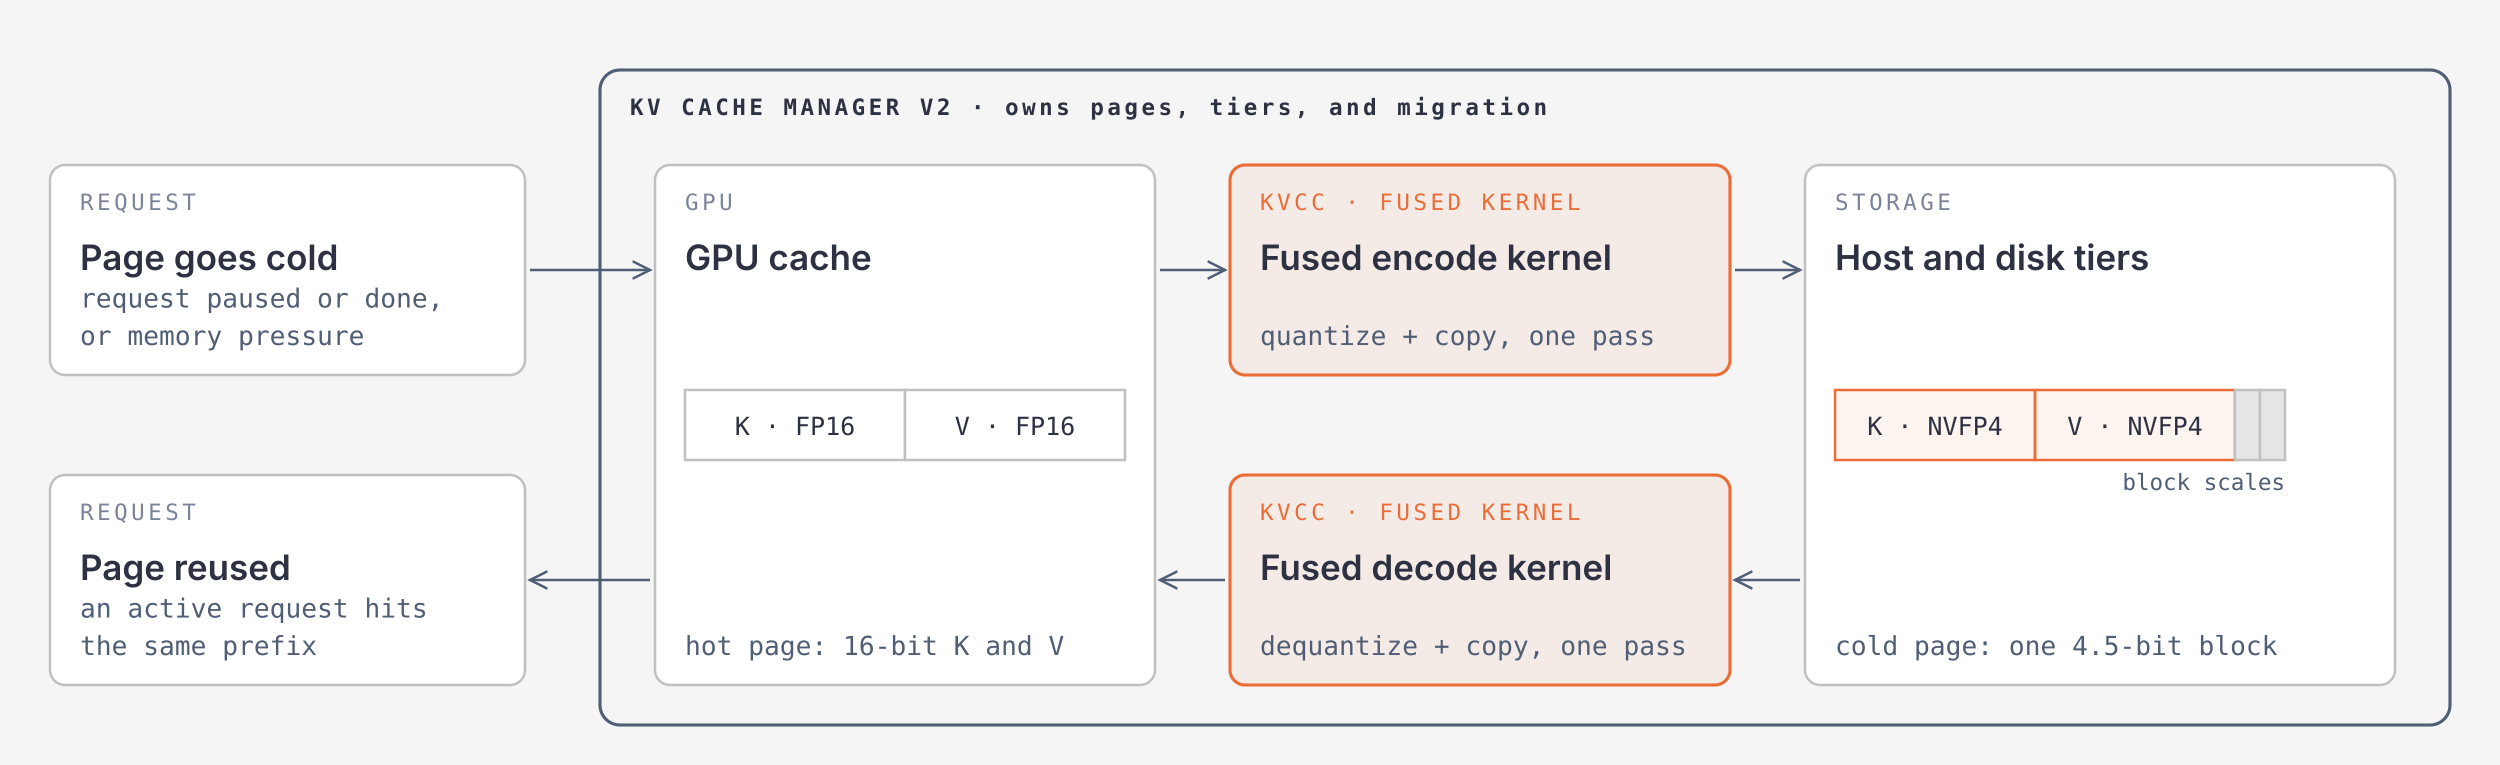
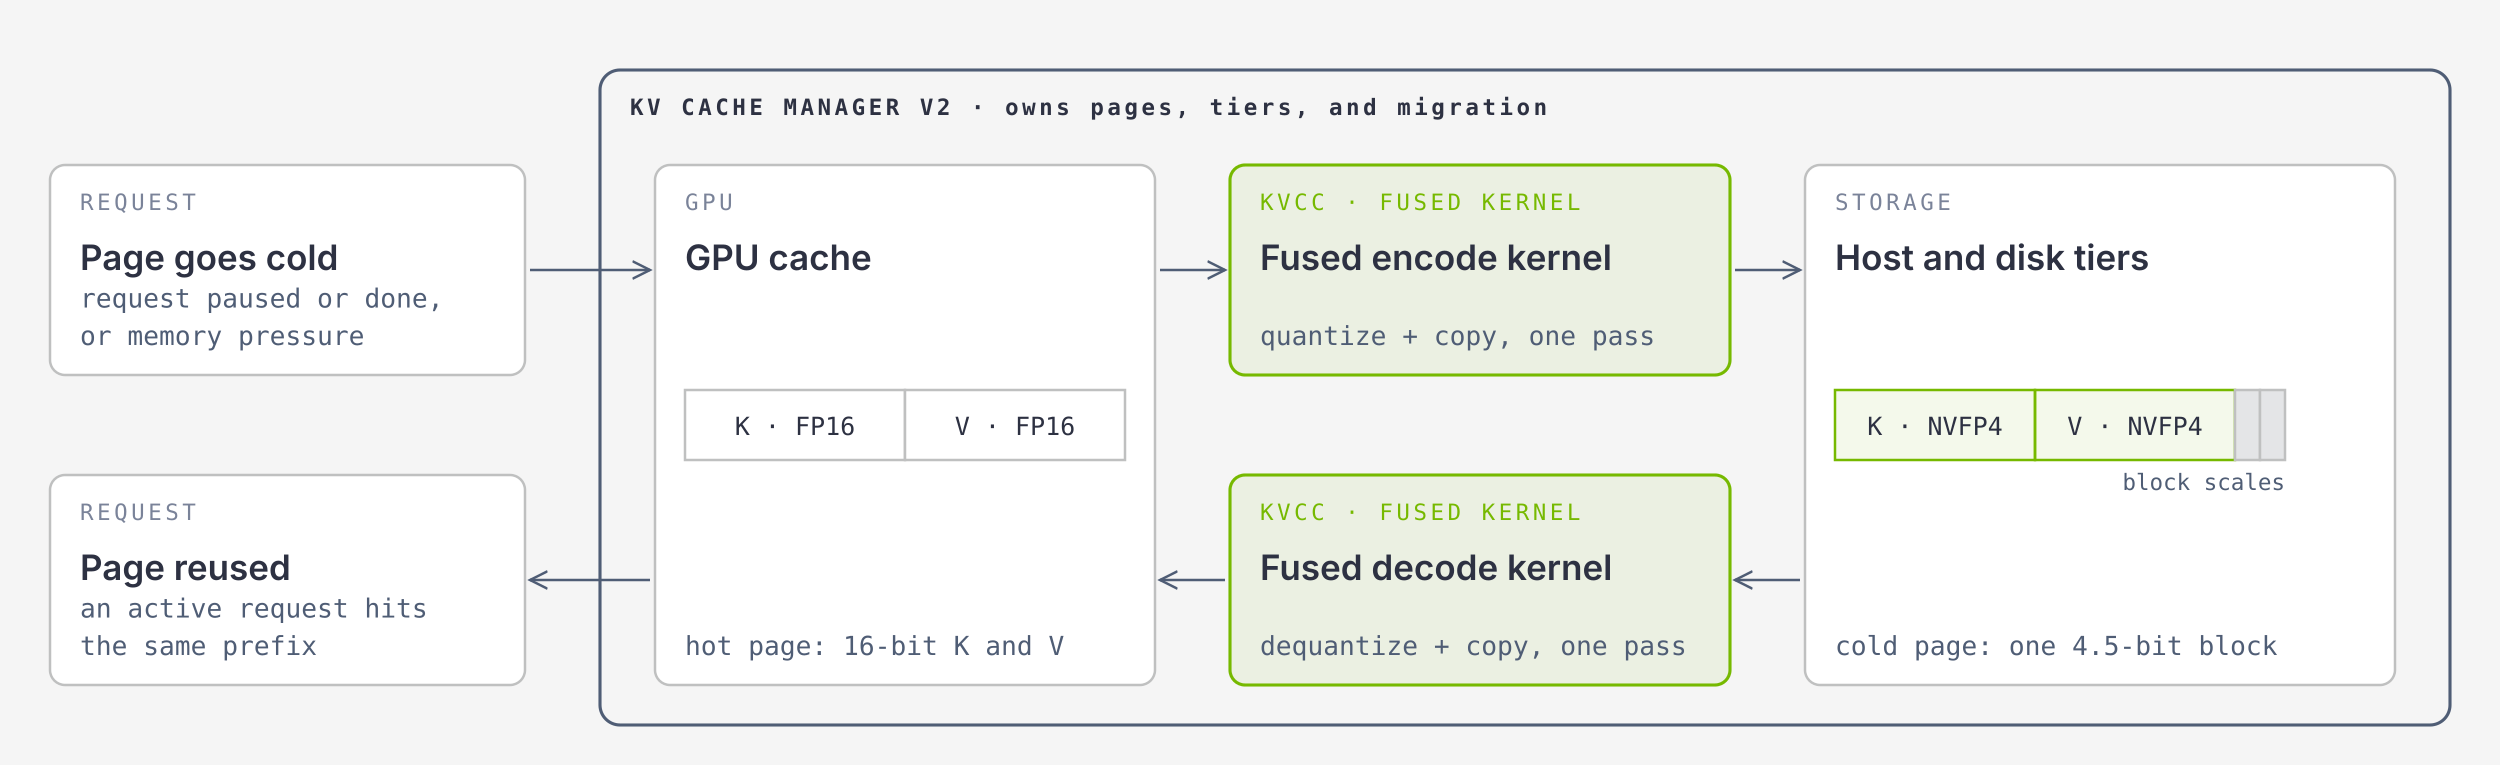
<svg xmlns="http://www.w3.org/2000/svg" viewBox="0 0 1000 306" width="1000" height="306">
  <defs>
    <marker id="ah" markerWidth="8" markerHeight="8" refX="7" refY="4" orient="auto" markerUnits="userSpaceOnUse">
      <path d="M0,0.5 L7,4 L0,7.5" fill="none" stroke="#4f5d75" stroke-width="1" />
    </marker>
  </defs>
  <rect width="1000" height="306" fill="#f5f5f5" />
  <rect x="240" y="28" width="740" height="262" rx="8" fill="none" stroke="#4f5d75" stroke-width="1.25" />
  <text x="252" y="46" font-family="'Geist Mono','SFMono-Regular',Menlo,Consolas,monospace" font-size="9" font-weight="600" letter-spacing="1.4" fill="#2d3142" text-anchor="start">KV CACHE MANAGER V2 · owns pages, tiers, and migration</text>
  <rect x="20" y="66" width="190" height="84" rx="6" fill="#ffffff" stroke="#bfc0c0" stroke-width="1" />
  <text x="32" y="84" font-family="'Geist Mono','SFMono-Regular',Menlo,Consolas,monospace" font-size="9" font-weight="500" letter-spacing="1.4" fill="#7a8399" text-anchor="start">REQUEST</text>
  <text x="32" y="108" font-family="'Geist','Inter',system-ui,-apple-system,'Segoe UI',sans-serif" font-size="14" font-weight="600" fill="#2d3142" text-anchor="start">Page goes cold</text>
  <text x="32" y="123" font-family="'Geist Mono','SFMono-Regular',Menlo,Consolas,monospace" font-size="10.5" font-weight="500" fill="#4f5d75" text-anchor="start">request paused or done,</text>
  <text x="32" y="138" font-family="'Geist Mono','SFMono-Regular',Menlo,Consolas,monospace" font-size="10.5" font-weight="500" fill="#4f5d75" text-anchor="start">or memory pressure</text>
  <rect x="20" y="190" width="190" height="84" rx="6" fill="#ffffff" stroke="#bfc0c0" stroke-width="1" />
  <text x="32" y="208" font-family="'Geist Mono','SFMono-Regular',Menlo,Consolas,monospace" font-size="9" font-weight="500" letter-spacing="1.4" fill="#7a8399" text-anchor="start">REQUEST</text>
  <text x="32" y="232" font-family="'Geist','Inter',system-ui,-apple-system,'Segoe UI',sans-serif" font-size="14" font-weight="600" fill="#2d3142" text-anchor="start">Page reused</text>
  <text x="32" y="247" font-family="'Geist Mono','SFMono-Regular',Menlo,Consolas,monospace" font-size="10.5" font-weight="500" fill="#4f5d75" text-anchor="start">an active request hits</text>
  <text x="32" y="262" font-family="'Geist Mono','SFMono-Regular',Menlo,Consolas,monospace" font-size="10.5" font-weight="500" fill="#4f5d75" text-anchor="start">the same prefix</text>
  <rect x="262" y="66" width="200" height="208" rx="6" fill="#ffffff" stroke="#bfc0c0" stroke-width="1" />
  <text x="274" y="84" font-family="'Geist Mono','SFMono-Regular',Menlo,Consolas,monospace" font-size="9" font-weight="500" letter-spacing="1.4" fill="#7a8399" text-anchor="start">GPU</text>
  <text x="274" y="108" font-family="'Geist','Inter',system-ui,-apple-system,'Segoe UI',sans-serif" font-size="14" font-weight="600" fill="#2d3142" text-anchor="start">GPU cache</text>
  <text x="274" y="262" font-family="'Geist Mono','SFMono-Regular',Menlo,Consolas,monospace" font-size="10.5" font-weight="500" fill="#4f5d75" text-anchor="start">hot page: 16-bit K and V</text>
  <rect x="722" y="66" width="236" height="208" rx="6" fill="#ffffff" stroke="#bfc0c0" stroke-width="1" />
  <text x="734" y="84" font-family="'Geist Mono','SFMono-Regular',Menlo,Consolas,monospace" font-size="9" font-weight="500" letter-spacing="1.4" fill="#7a8399" text-anchor="start">STORAGE</text>
  <text x="734" y="108" font-family="'Geist','Inter',system-ui,-apple-system,'Segoe UI',sans-serif" font-size="14" font-weight="600" fill="#2d3142" text-anchor="start">Host and disk tiers</text>
  <text x="734" y="262" font-family="'Geist Mono','SFMono-Regular',Menlo,Consolas,monospace" font-size="10.5" font-weight="500" fill="#4f5d75" text-anchor="start">cold page: one 4.5-bit block</text>
  <rect x="274.0" y="156.0" width="88.0" height="28" fill="#ffffff" stroke="#bfc0c0" stroke-width="1" />
  <rect x="362.0" y="156.0" width="88.0" height="28" fill="#ffffff" stroke="#bfc0c0" stroke-width="1" />
  <text x="318" y="174.0" font-family="'Geist Mono','SFMono-Regular',Menlo,Consolas,monospace" font-size="10" font-weight="500" fill="#2d3142" text-anchor="middle">K · FP16</text>
  <text x="406" y="174.0" font-family="'Geist Mono','SFMono-Regular',Menlo,Consolas,monospace" font-size="10" font-weight="500" fill="#2d3142" text-anchor="middle">V · FP16</text>
-   <rect x="734.0" y="156.0" width="80.0" height="28" fill="rgba(235,108,54,0.08)" stroke="#eb6c36" stroke-width="1" />
-   <rect x="814.0" y="156.0" width="80.0" height="28" fill="rgba(235,108,54,0.08)" stroke="#eb6c36" stroke-width="1" />
+   <rect x="734.0" y="156.0" width="80.0" height="28" fill="rgba(118,185,0,0.08)" stroke="#76B900" stroke-width="1" />
+   <rect x="814.0" y="156.0" width="80.0" height="28" fill="rgba(118,185,0,0.08)" stroke="#76B900" stroke-width="1" />
  <rect x="894.0" y="156.0" width="10.0" height="28" fill="#e4e5e7" stroke="#bfc0c0" stroke-width="1" />
  <rect x="904.0" y="156.0" width="10.0" height="28" fill="#e4e5e7" stroke="#bfc0c0" stroke-width="1" />
  <text x="774" y="174.0" font-family="'Geist Mono','SFMono-Regular',Menlo,Consolas,monospace" font-size="10" font-weight="500" fill="#2d3142" text-anchor="middle">K · NVFP4</text>
  <text x="854" y="174.0" font-family="'Geist Mono','SFMono-Regular',Menlo,Consolas,monospace" font-size="10" font-weight="500" fill="#2d3142" text-anchor="middle">V · NVFP4</text>
  <text x="914" y="196.0" font-family="'Geist Mono','SFMono-Regular',Menlo,Consolas,monospace" font-size="9" font-weight="500" fill="#4f5d75" text-anchor="end">block scales</text>
-   <rect x="492" y="66" width="200" height="84" rx="6" fill="rgba(235,108,54,0.08)" stroke="#eb6c36" stroke-width="1.25" />
-   <text x="504" y="84" font-family="'Geist Mono','SFMono-Regular',Menlo,Consolas,monospace" font-size="9" font-weight="500" letter-spacing="1.4" fill="#eb6c36" text-anchor="start">KVCC · FUSED KERNEL</text>
+   <rect x="492" y="66" width="200" height="84" rx="6" fill="rgba(118,185,0,0.08)" stroke="#76B900" stroke-width="1.25" />
+   <text x="504" y="84" font-family="'Geist Mono','SFMono-Regular',Menlo,Consolas,monospace" font-size="9" font-weight="500" letter-spacing="1.4" fill="#76B900" text-anchor="start">KVCC · FUSED KERNEL</text>
  <text x="504" y="108" font-family="'Geist','Inter',system-ui,-apple-system,'Segoe UI',sans-serif" font-size="14" font-weight="600" fill="#2d3142" text-anchor="start">Fused encode kernel</text>
  <text x="504" y="138" font-family="'Geist Mono','SFMono-Regular',Menlo,Consolas,monospace" font-size="10.5" font-weight="500" fill="#4f5d75" text-anchor="start">quantize + copy, one pass</text>
-   <rect x="492" y="190" width="200" height="84" rx="6" fill="rgba(235,108,54,0.08)" stroke="#eb6c36" stroke-width="1.25" />
-   <text x="504" y="208" font-family="'Geist Mono','SFMono-Regular',Menlo,Consolas,monospace" font-size="9" font-weight="500" letter-spacing="1.4" fill="#eb6c36" text-anchor="start">KVCC · FUSED KERNEL</text>
+   <rect x="492" y="190" width="200" height="84" rx="6" fill="rgba(118,185,0,0.08)" stroke="#76B900" stroke-width="1.25" />
+   <text x="504" y="208" font-family="'Geist Mono','SFMono-Regular',Menlo,Consolas,monospace" font-size="9" font-weight="500" letter-spacing="1.4" fill="#76B900" text-anchor="start">KVCC · FUSED KERNEL</text>
  <text x="504" y="232" font-family="'Geist','Inter',system-ui,-apple-system,'Segoe UI',sans-serif" font-size="14" font-weight="600" fill="#2d3142" text-anchor="start">Fused decode kernel</text>
  <text x="504" y="262" font-family="'Geist Mono','SFMono-Regular',Menlo,Consolas,monospace" font-size="10.5" font-weight="500" fill="#4f5d75" text-anchor="start">dequantize + copy, one pass</text>
  <path d="M212,108.0 L260,108.0" fill="none" stroke="#4f5d75" stroke-width="1" marker-end="url(#ah)" />
  <path d="M464,108.0 L490,108.0" fill="none" stroke="#4f5d75" stroke-width="1" marker-end="url(#ah)" />
  <path d="M694,108.0 L720,108.0" fill="none" stroke="#4f5d75" stroke-width="1" marker-end="url(#ah)" />
  <path d="M720,232.0 L694,232.0" fill="none" stroke="#4f5d75" stroke-width="1" marker-end="url(#ah)" />
  <path d="M490,232.0 L464,232.0" fill="none" stroke="#4f5d75" stroke-width="1" marker-end="url(#ah)" />
  <path d="M260,232.0 L212,232.0" fill="none" stroke="#4f5d75" stroke-width="1" marker-end="url(#ah)" />
</svg>
